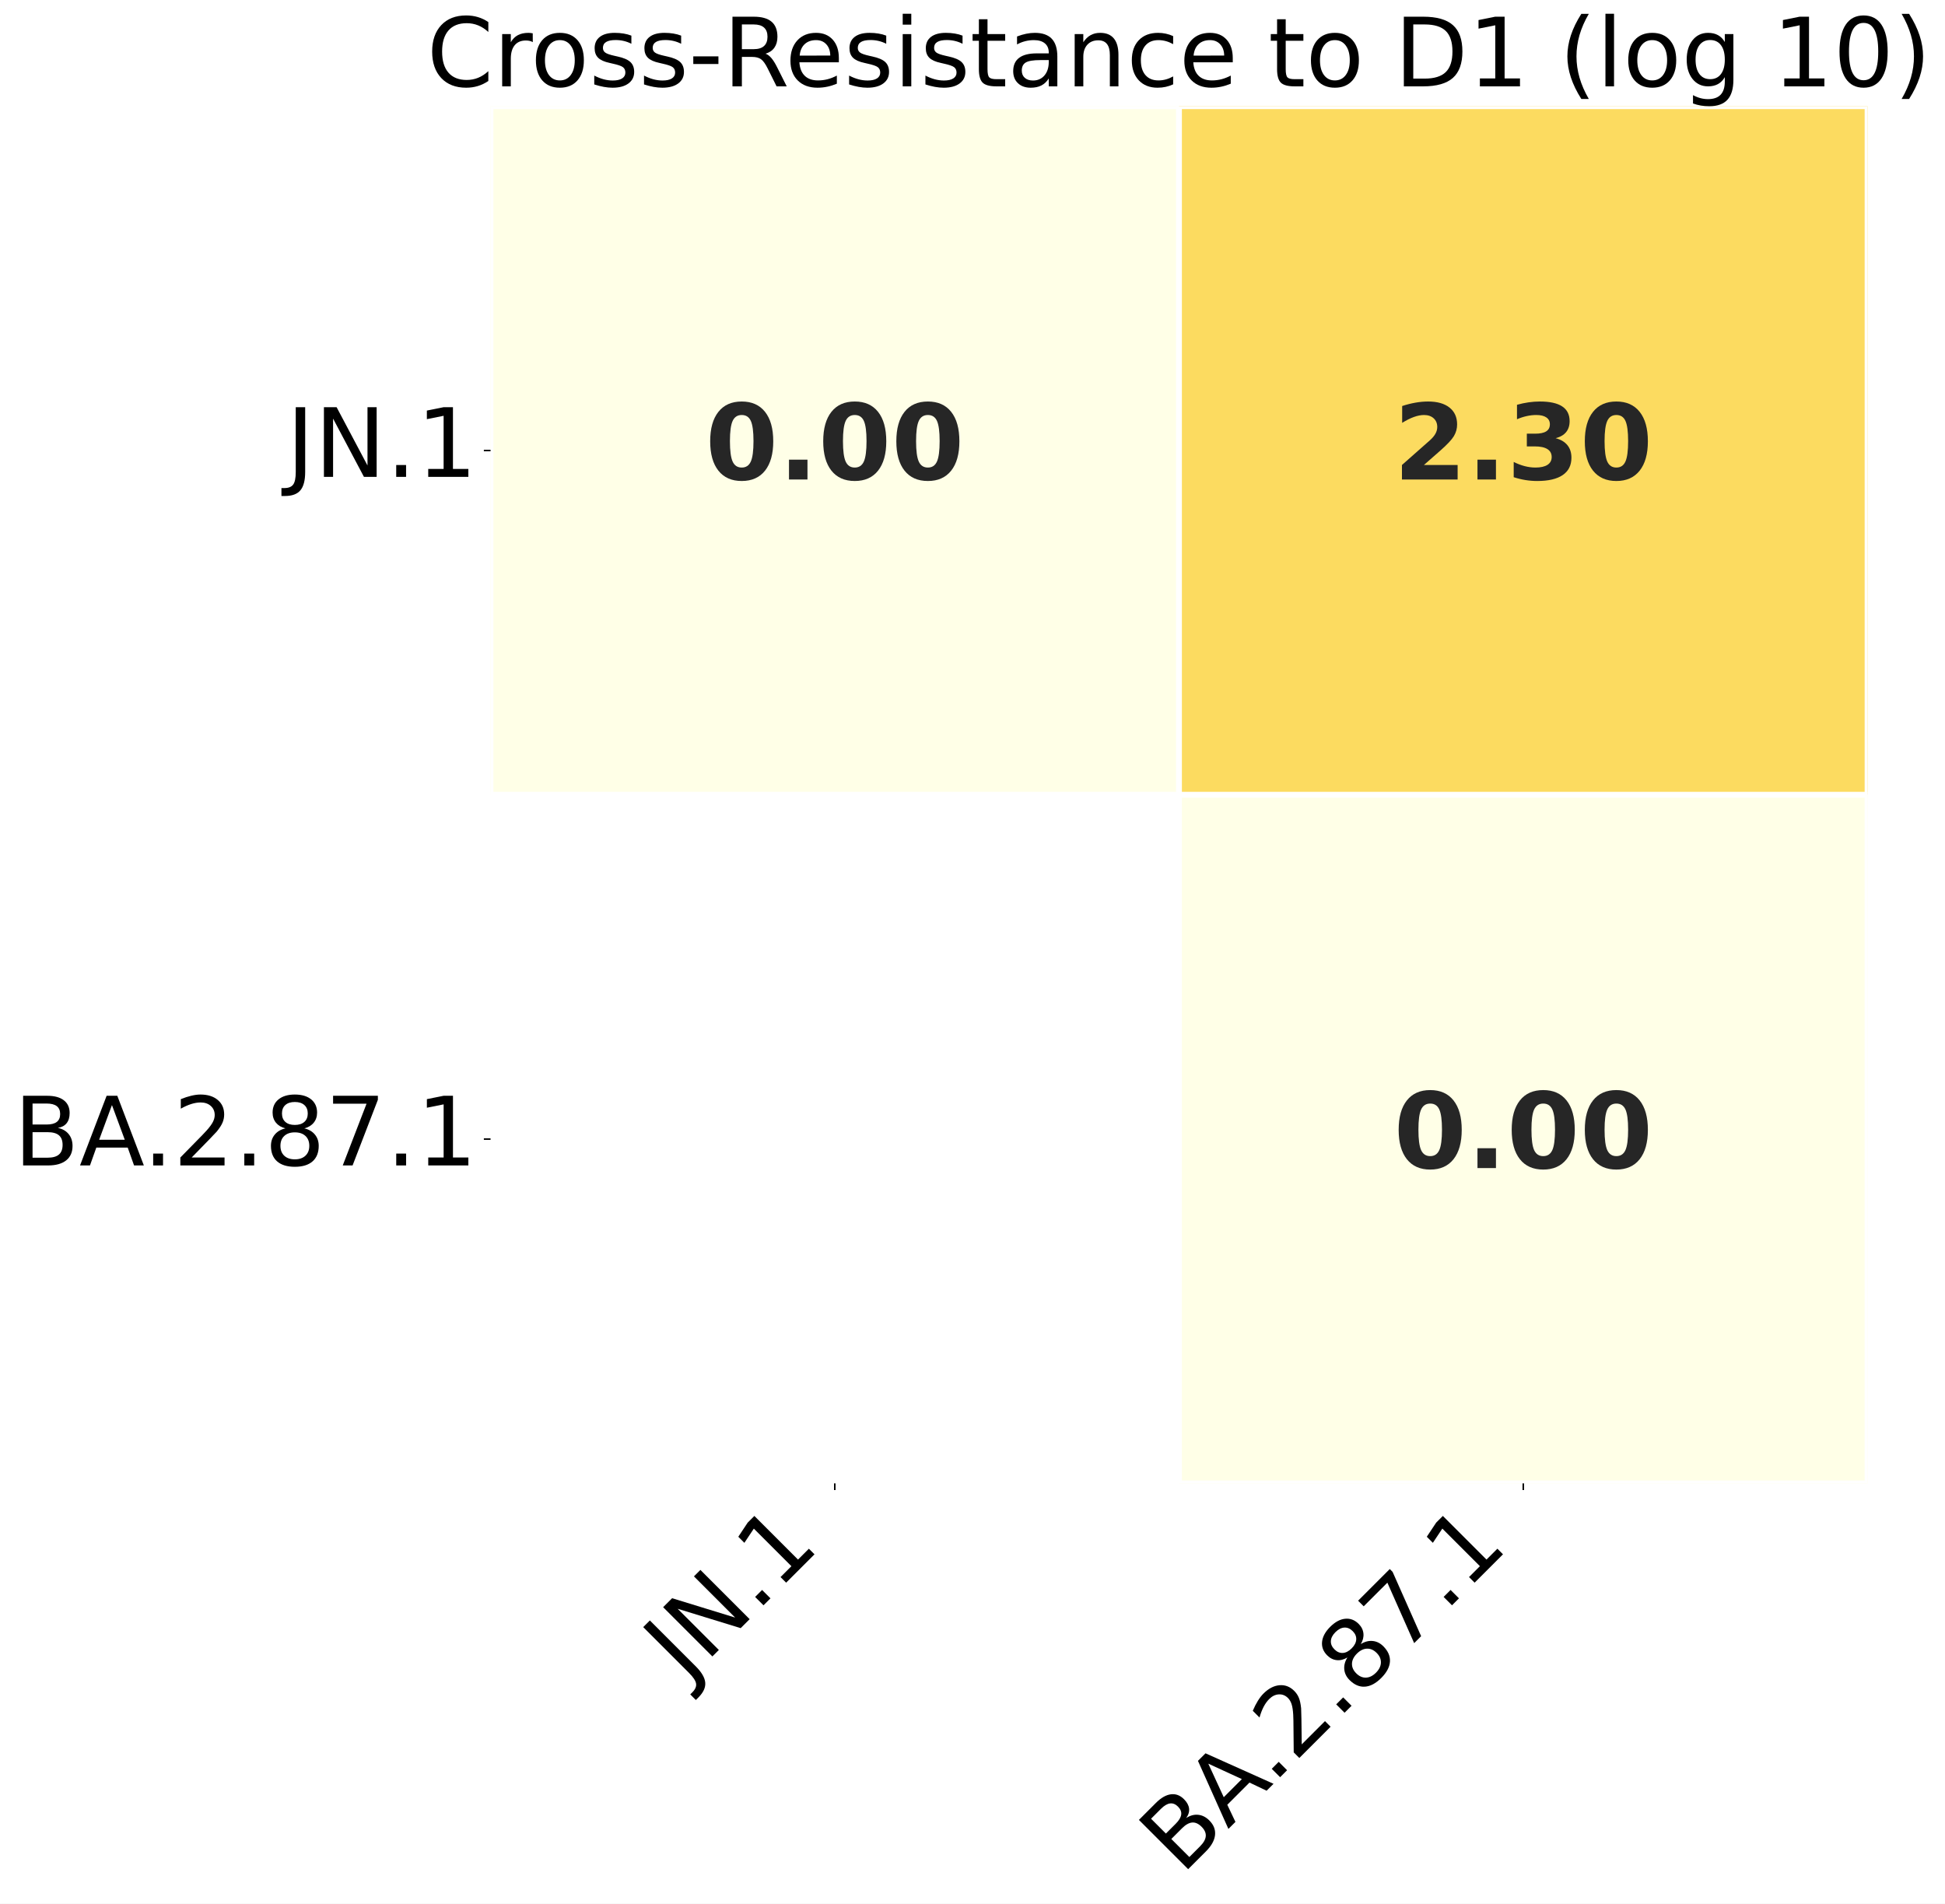
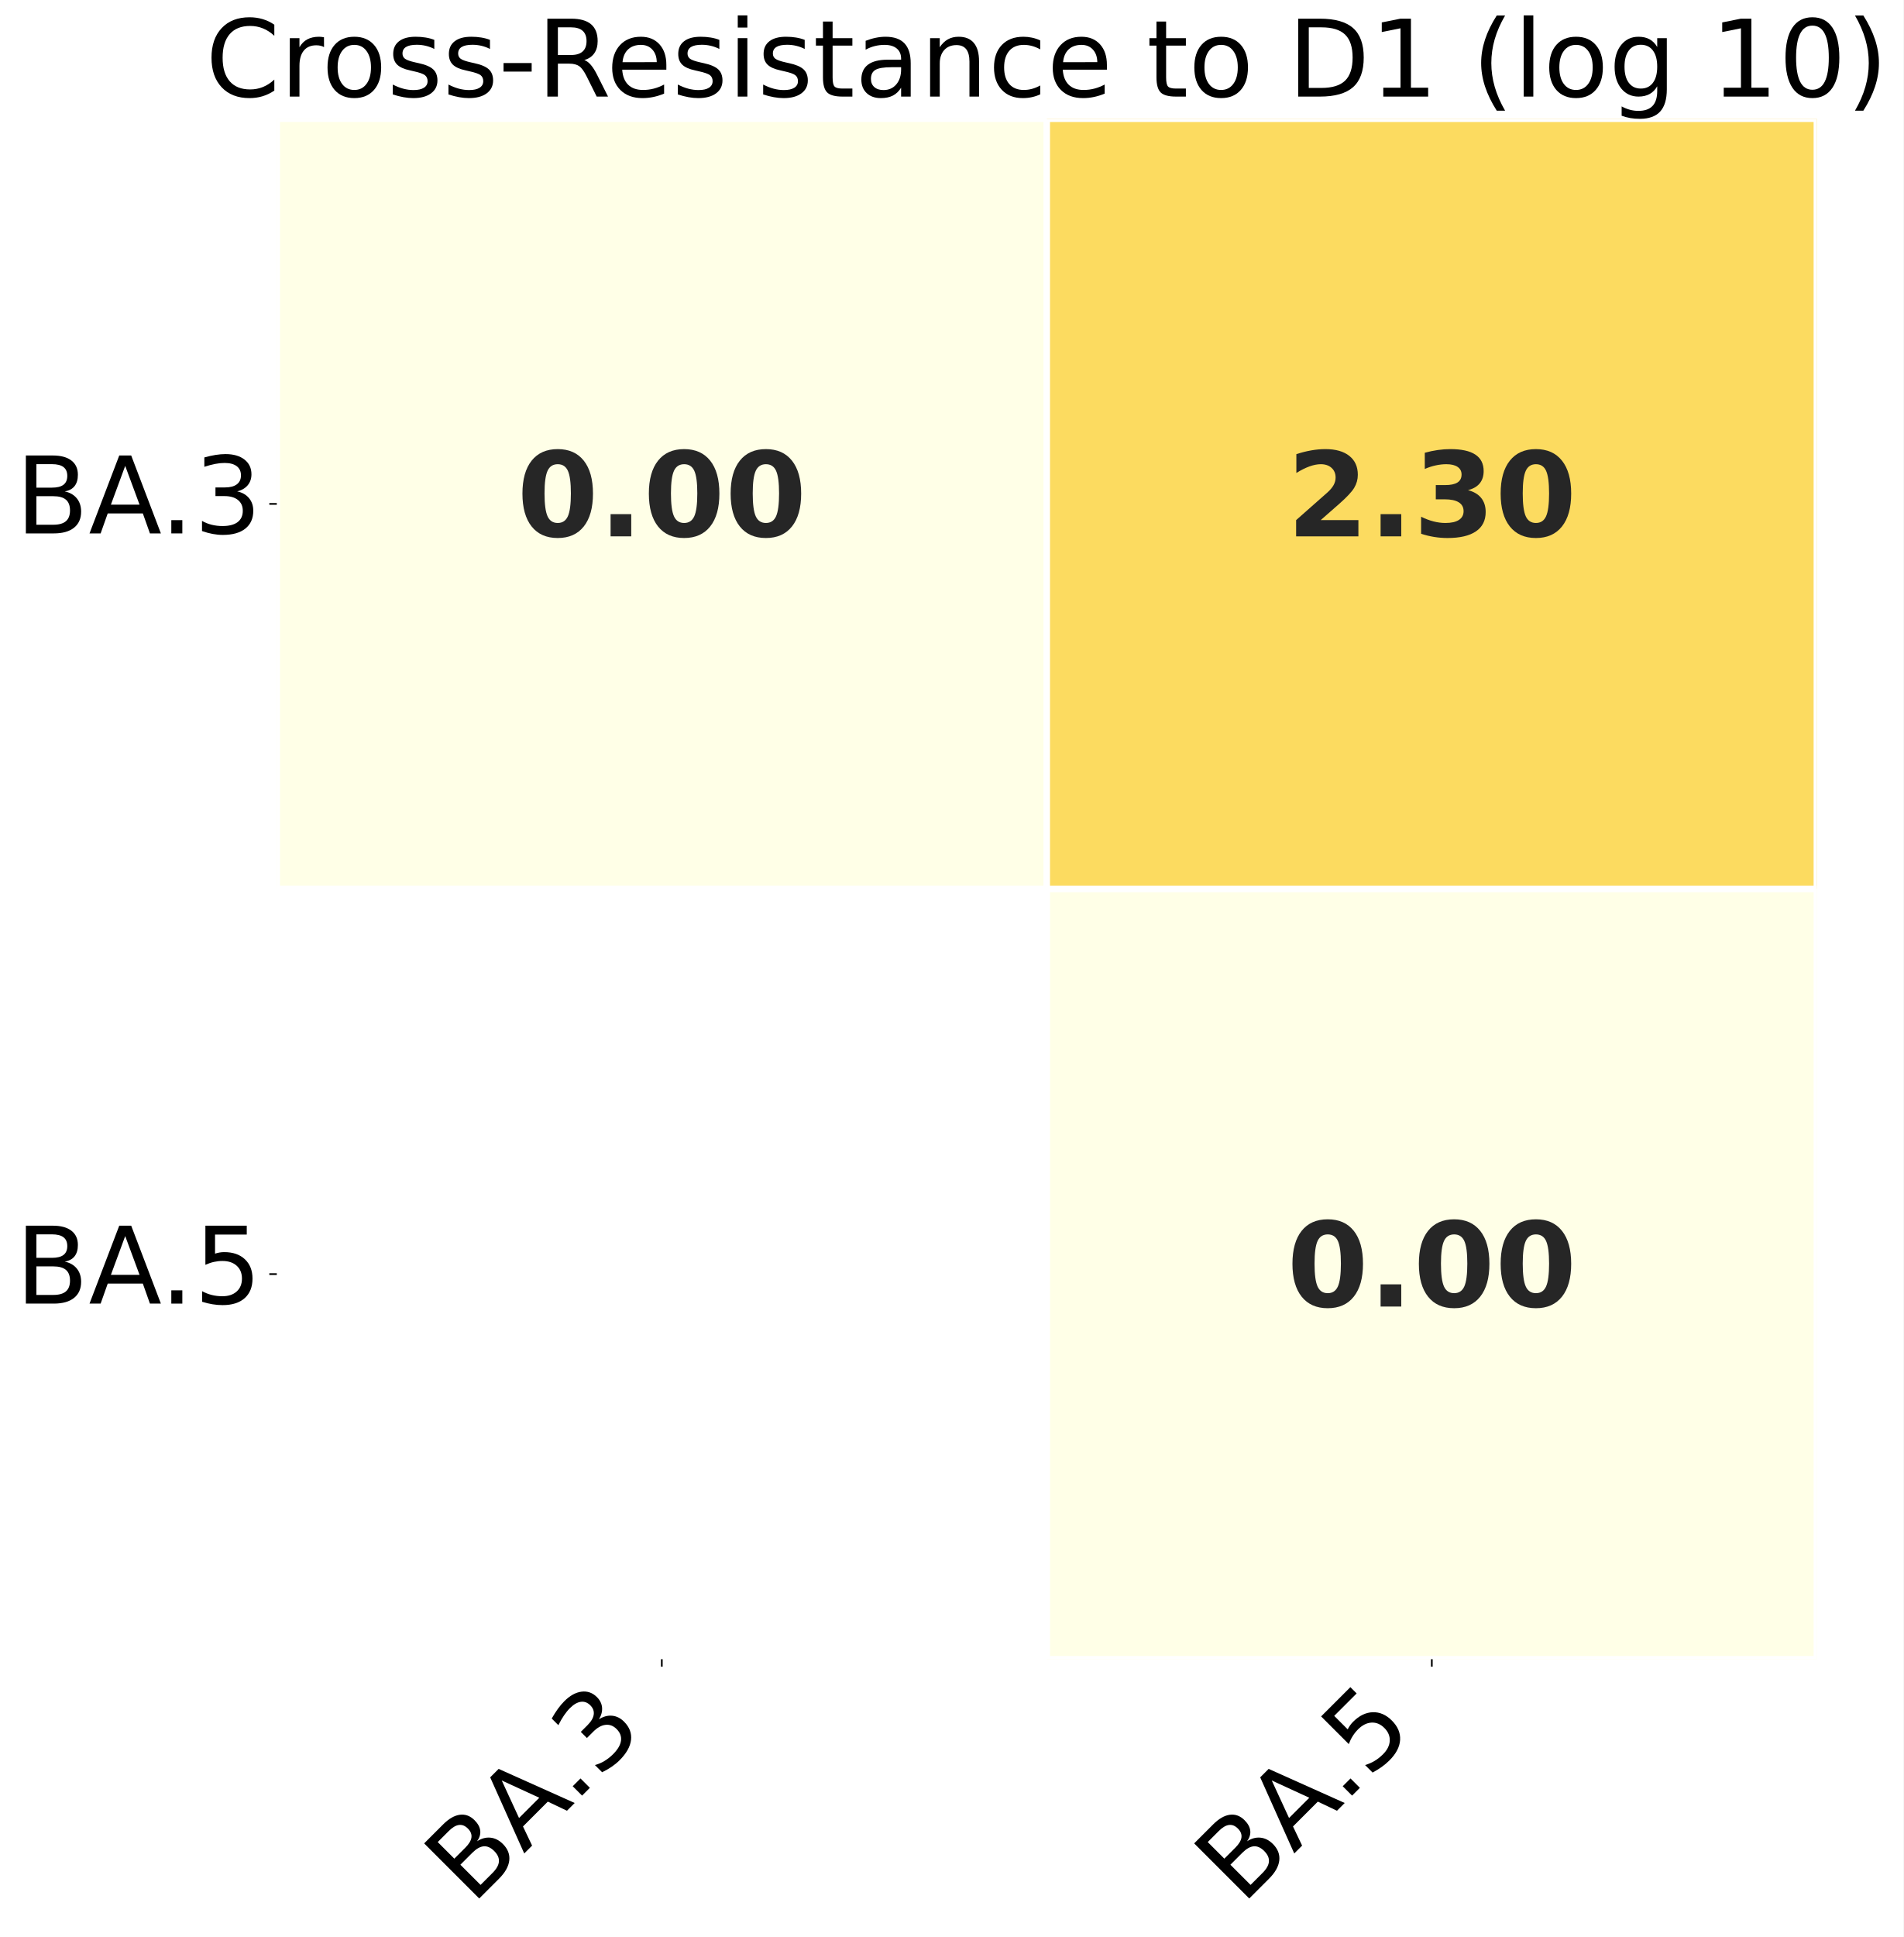
- <svg xmlns="http://www.w3.org/2000/svg" xmlns:xlink="http://www.w3.org/1999/xlink" width="1018.033pt" height="996.24pt" viewBox="0 0 1018.033 996.24" version="1.1">
+ <svg xmlns="http://www.w3.org/2000/svg" xmlns:xlink="http://www.w3.org/1999/xlink" width="890.815pt" height="906.283pt" viewBox="0 0 890.815 906.283" version="1.1">
  <defs>
    <style type="text/css">*{stroke-linejoin: round; stroke-linecap: butt}</style>
  </defs>
  <g id="figure_1">
    <g id="patch_1">
-       <path d="M 0 996.24  L 1018.033 996.24  L 1018.033 -0  L 0 -0  z " style="fill: #ffffff" />
+       <path d="M 0 906.283  L 890.815 906.283  L 890.815 0  L 0 0  z " style="fill: #ffffff" />
    </g>
    <g id="axes_1">
      <g id="patch_2">
-         <path d="M 256.755 776.311  L 977.475 776.311  L 977.475 55.591  L 256.755 55.591  z " style="fill: #ffffff" />
+         <path d="M 129.536 776.311  L 850.256 776.311  L 850.256 55.591  L 129.536 55.591  z " style="fill: #ffffff" />
      </g>
      <g id="QuadMesh_1">
-         <path d="M 256.755 55.591  L 617.115 55.591  L 617.115 415.951  L 256.755 415.951  L 256.755 55.591  " clip-path="url(#p129c727a32)" style="fill: #ffffe7; stroke: #ffffff; stroke-width: 3" />
-         <path d="M 617.115 55.591  L 977.475 55.591  L 977.475 415.951  L 617.115 415.951  L 617.115 55.591  " clip-path="url(#p129c727a32)" style="fill: #fcdb60; stroke: #ffffff; stroke-width: 3" />
-         <path d="M 256.755 415.951  L 617.115 415.951  L 617.115 776.311  L 256.755 776.311  L 256.755 415.951  " clip-path="url(#p129c727a32)" style="fill: none; stroke: #ffffff; stroke-width: 3" />
-         <path d="M 617.115 415.951  L 977.475 415.951  L 977.475 776.311  L 617.115 776.311  L 617.115 415.951  " clip-path="url(#p129c727a32)" style="fill: #ffffe7; stroke: #ffffff; stroke-width: 3" />
+         <path d="M 129.536 55.591  L 489.896 55.591  L 489.896 415.951  L 129.536 415.951  L 129.536 55.591  " clip-path="url(#p57c9f6b112)" style="fill: #ffffe7; stroke: #ffffff; stroke-width: 3" />
+         <path d="M 489.896 55.591  L 850.256 55.591  L 850.256 415.951  L 489.896 415.951  L 489.896 55.591  " clip-path="url(#p57c9f6b112)" style="fill: #fcdb60; stroke: #ffffff; stroke-width: 3" />
+         <path d="M 129.536 415.951  L 489.896 415.951  L 489.896 776.311  L 129.536 776.311  L 129.536 415.951  " clip-path="url(#p57c9f6b112)" style="fill: none; stroke: #ffffff; stroke-width: 3" />
+         <path d="M 489.896 415.951  L 850.256 415.951  L 850.256 776.311  L 489.896 776.311  L 489.896 415.951  " clip-path="url(#p57c9f6b112)" style="fill: #ffffe7; stroke: #ffffff; stroke-width: 3" />
      </g>
      <g id="matplotlib.axis_1">
        <g id="xtick_1">
          <g id="line2d_1">
            <defs>
-               <path id="m31cd0fa523" d="M 0 0  L 0 3.5  " style="stroke: #000000; stroke-width: 0.8" />
+               <path id="m211c6e5e92" d="M 0 0  L 0 3.5  " style="stroke: #000000; stroke-width: 0.8" />
            </defs>
            <g>
-               <use xlink:href="#m31cd0fa523" x="436.935" y="776.311" style="stroke: #000000; stroke-width: 0.8" />
+               <use xlink:href="#m211c6e5e92" x="309.716" y="776.311" style="stroke: #000000; stroke-width: 0.8" />
            </g>
          </g>
          <g id="text_1">
-             <g transform="translate(358.9706 880.7864) rotate(-45) scale(0.5 -0.5)">
+             <g transform="translate(220.8083 891.73) rotate(-45) scale(0.5 -0.5)">
              <defs>
-                 <path id="DejaVuSans-4a" d="M 628 4666  L 1259 4666  L 1259 325  Q 1259 -519 939 -900  Q 619 -1281 -91 -1281  L -331 -1281  L -331 -750  L -134 -750  Q 284 -750 456 -515  Q 628 -281 628 325  L 628 4666  z " transform="scale(0.015625)" />
-                 <path id="DejaVuSans-4e" d="M 628 4666  L 1478 4666  L 3547 763  L 3547 4666  L 4159 4666  L 4159 0  L 3309 0  L 1241 3903  L 1241 0  L 628 0  L 628 4666  z " transform="scale(0.015625)" />
+                 <path id="DejaVuSans-42" d="M 1259 2228  L 1259 519  L 2272 519  Q 2781 519 3026 730  Q 3272 941 3272 1375  Q 3272 1813 3026 2020  Q 2781 2228 2272 2228  L 1259 2228  z M 1259 4147  L 1259 2741  L 2194 2741  Q 2656 2741 2882 2914  Q 3109 3088 3109 3444  Q 3109 3797 2882 3972  Q 2656 4147 2194 4147  L 1259 4147  z M 628 4666  L 2241 4666  Q 2963 4666 3353 4366  Q 3744 4066 3744 3513  Q 3744 3084 3544 2831  Q 3344 2578 2956 2516  Q 3422 2416 3680 2098  Q 3938 1781 3938 1306  Q 3938 681 3513 340  Q 3088 0 2303 0  L 628 0  L 628 4666  z " transform="scale(0.015625)" />
+                 <path id="DejaVuSans-41" d="M 2188 4044  L 1331 1722  L 3047 1722  L 2188 4044  z M 1831 4666  L 2547 4666  L 4325 0  L 3669 0  L 3244 1197  L 1141 1197  L 716 0  L 50 0  L 1831 4666  z " transform="scale(0.015625)" />
                <path id="DejaVuSans-2e" d="M 684 794  L 1344 794  L 1344 0  L 684 0  L 684 794  z " transform="scale(0.015625)" />
-                 <path id="DejaVuSans-31" d="M 794 531  L 1825 531  L 1825 4091  L 703 3866  L 703 4441  L 1819 4666  L 2450 4666  L 2450 531  L 3481 531  L 3481 0  L 794 0  L 794 531  z " transform="scale(0.015625)" />
+                 <path id="DejaVuSans-33" d="M 2597 2516  Q 3050 2419 3304 2112  Q 3559 1806 3559 1356  Q 3559 666 3084 287  Q 2609 -91 1734 -91  Q 1441 -91 1130 -33  Q 819 25 488 141  L 488 750  Q 750 597 1062 519  Q 1375 441 1716 441  Q 2309 441 2620 675  Q 2931 909 2931 1356  Q 2931 1769 2642 2001  Q 2353 2234 1838 2234  L 1294 2234  L 1294 2753  L 1863 2753  Q 2328 2753 2575 2939  Q 2822 3125 2822 3475  Q 2822 3834 2567 4026  Q 2313 4219 1838 4219  Q 1578 4219 1281 4162  Q 984 4106 628 3988  L 628 4550  Q 988 4650 1302 4700  Q 1616 4750 1894 4750  Q 2613 4750 3031 4423  Q 3450 4097 3450 3541  Q 3450 3153 3228 2886  Q 3006 2619 2597 2516  z " transform="scale(0.015625)" />
              </defs>
-               <use xlink:href="#DejaVuSans-4a" />
-               <use xlink:href="#DejaVuSans-4e" x="29.492" />
-               <use xlink:href="#DejaVuSans-2e" x="104.297" />
-               <use xlink:href="#DejaVuSans-31" x="136.084" />
+               <use xlink:href="#DejaVuSans-42" />
+               <use xlink:href="#DejaVuSans-41" x="68.604" />
+               <use xlink:href="#DejaVuSans-2e" x="135.262" />
+               <use xlink:href="#DejaVuSans-33" x="167.049" />
            </g>
          </g>
        </g>
        <g id="xtick_2">
          <g id="line2d_2">
            <g>
-               <use xlink:href="#m31cd0fa523" x="797.295" y="776.311" style="stroke: #000000; stroke-width: 0.8" />
+               <use xlink:href="#m211c6e5e92" x="670.076" y="776.311" style="stroke: #000000; stroke-width: 0.8" />
            </g>
          </g>
          <g id="text_2">
-             <g transform="translate(618.4298 981.6872) rotate(-45) scale(0.5 -0.5)">
+             <g transform="translate(581.1683 891.73) rotate(-45) scale(0.5 -0.5)">
              <defs>
-                 <path id="DejaVuSans-42" d="M 1259 2228  L 1259 519  L 2272 519  Q 2781 519 3026 730  Q 3272 941 3272 1375  Q 3272 1813 3026 2020  Q 2781 2228 2272 2228  L 1259 2228  z M 1259 4147  L 1259 2741  L 2194 2741  Q 2656 2741 2882 2914  Q 3109 3088 3109 3444  Q 3109 3797 2882 3972  Q 2656 4147 2194 4147  L 1259 4147  z M 628 4666  L 2241 4666  Q 2963 4666 3353 4366  Q 3744 4066 3744 3513  Q 3744 3084 3544 2831  Q 3344 2578 2956 2516  Q 3422 2416 3680 2098  Q 3938 1781 3938 1306  Q 3938 681 3513 340  Q 3088 0 2303 0  L 628 0  L 628 4666  z " transform="scale(0.015625)" />
-                 <path id="DejaVuSans-41" d="M 2188 4044  L 1331 1722  L 3047 1722  L 2188 4044  z M 1831 4666  L 2547 4666  L 4325 0  L 3669 0  L 3244 1197  L 1141 1197  L 716 0  L 50 0  L 1831 4666  z " transform="scale(0.015625)" />
-                 <path id="DejaVuSans-32" d="M 1228 531  L 3431 531  L 3431 0  L 469 0  L 469 531  Q 828 903 1448 1529  Q 2069 2156 2228 2338  Q 2531 2678 2651 2914  Q 2772 3150 2772 3378  Q 2772 3750 2511 3984  Q 2250 4219 1831 4219  Q 1534 4219 1204 4116  Q 875 4013 500 3803  L 500 4441  Q 881 4594 1212 4672  Q 1544 4750 1819 4750  Q 2544 4750 2975 4387  Q 3406 4025 3406 3419  Q 3406 3131 3298 2873  Q 3191 2616 2906 2266  Q 2828 2175 2409 1742  Q 1991 1309 1228 531  z " transform="scale(0.015625)" />
-                 <path id="DejaVuSans-38" d="M 2034 2216  Q 1584 2216 1326 1975  Q 1069 1734 1069 1313  Q 1069 891 1326 650  Q 1584 409 2034 409  Q 2484 409 2743 651  Q 3003 894 3003 1313  Q 3003 1734 2745 1975  Q 2488 2216 2034 2216  z M 1403 2484  Q 997 2584 770 2862  Q 544 3141 544 3541  Q 544 4100 942 4425  Q 1341 4750 2034 4750  Q 2731 4750 3128 4425  Q 3525 4100 3525 3541  Q 3525 3141 3298 2862  Q 3072 2584 2669 2484  Q 3125 2378 3379 2068  Q 3634 1759 3634 1313  Q 3634 634 3220 271  Q 2806 -91 2034 -91  Q 1263 -91 848 271  Q 434 634 434 1313  Q 434 1759 690 2068  Q 947 2378 1403 2484  z M 1172 3481  Q 1172 3119 1398 2916  Q 1625 2713 2034 2713  Q 2441 2713 2670 2916  Q 2900 3119 2900 3481  Q 2900 3844 2670 4047  Q 2441 4250 2034 4250  Q 1625 4250 1398 4047  Q 1172 3844 1172 3481  z " transform="scale(0.015625)" />
-                 <path id="DejaVuSans-37" d="M 525 4666  L 3525 4666  L 3525 4397  L 1831 0  L 1172 0  L 2766 4134  L 525 4134  L 525 4666  z " transform="scale(0.015625)" />
+                 <path id="DejaVuSans-35" d="M 691 4666  L 3169 4666  L 3169 4134  L 1269 4134  L 1269 2991  Q 1406 3038 1543 3061  Q 1681 3084 1819 3084  Q 2600 3084 3056 2656  Q 3513 2228 3513 1497  Q 3513 744 3044 326  Q 2575 -91 1722 -91  Q 1428 -91 1123 -41  Q 819 9 494 109  L 494 744  Q 775 591 1075 516  Q 1375 441 1709 441  Q 2250 441 2565 725  Q 2881 1009 2881 1497  Q 2881 1984 2565 2268  Q 2250 2553 1709 2553  Q 1456 2553 1204 2497  Q 953 2441 691 2322  L 691 4666  z " transform="scale(0.015625)" />
              </defs>
              <use xlink:href="#DejaVuSans-42" />
              <use xlink:href="#DejaVuSans-41" x="68.604" />
              <use xlink:href="#DejaVuSans-2e" x="135.262" />
-               <use xlink:href="#DejaVuSans-32" x="167.049" />
-               <use xlink:href="#DejaVuSans-2e" x="230.672" />
-               <use xlink:href="#DejaVuSans-38" x="262.459" />
-               <use xlink:href="#DejaVuSans-37" x="326.082" />
-               <use xlink:href="#DejaVuSans-2e" x="389.705" />
-               <use xlink:href="#DejaVuSans-31" x="421.492" />
+               <use xlink:href="#DejaVuSans-35" x="167.049" />
            </g>
          </g>
        </g>
      </g>
      <g id="matplotlib.axis_2">
        <g id="ytick_1">
          <g id="line2d_3">
            <defs>
-               <path id="m2a3f142857" d="M 0 0  L -3.5 0  " style="stroke: #000000; stroke-width: 0.8" />
+               <path id="m1c16d86f9a" d="M 0 0  L -3.5 0  " style="stroke: #000000; stroke-width: 0.8" />
            </defs>
            <g>
-               <use xlink:href="#m2a3f142857" x="256.755" y="235.771" style="stroke: #000000; stroke-width: 0.8" />
+               <use xlink:href="#m1c16d86f9a" x="129.536" y="235.771" style="stroke: #000000; stroke-width: 0.8" />
            </g>
          </g>
          <g id="text_3">
-             <g transform="translate(149.8953 249.5675) scale(0.5 -0.5)">
-               <use xlink:href="#DejaVuSans-4a" />
-               <use xlink:href="#DejaVuSans-4e" x="29.492" />
-               <use xlink:href="#DejaVuSans-2e" x="104.297" />
-               <use xlink:href="#DejaVuSans-31" x="136.084" />
+             <g transform="translate(7.2 249.5675) scale(0.5 -0.5)">
+               <use xlink:href="#DejaVuSans-42" />
+               <use xlink:href="#DejaVuSans-41" x="68.604" />
+               <use xlink:href="#DejaVuSans-2e" x="135.262" />
+               <use xlink:href="#DejaVuSans-33" x="167.049" />
            </g>
          </g>
        </g>
        <g id="ytick_2">
          <g id="line2d_4">
            <g>
-               <use xlink:href="#m2a3f142857" x="256.755" y="596.131" style="stroke: #000000; stroke-width: 0.8" />
+               <use xlink:href="#m1c16d86f9a" x="129.536" y="596.131" style="stroke: #000000; stroke-width: 0.8" />
            </g>
          </g>
          <g id="text_4">
            <g transform="translate(7.2 609.9275) scale(0.5 -0.5)">
              <use xlink:href="#DejaVuSans-42" />
              <use xlink:href="#DejaVuSans-41" x="68.604" />
              <use xlink:href="#DejaVuSans-2e" x="135.262" />
-               <use xlink:href="#DejaVuSans-32" x="167.049" />
-               <use xlink:href="#DejaVuSans-2e" x="230.672" />
-               <use xlink:href="#DejaVuSans-38" x="262.459" />
-               <use xlink:href="#DejaVuSans-37" x="326.082" />
-               <use xlink:href="#DejaVuSans-2e" x="389.705" />
-               <use xlink:href="#DejaVuSans-31" x="421.492" />
+               <use xlink:href="#DejaVuSans-35" x="167.049" />
            </g>
          </g>
        </g>
      </g>
      <g id="text_5">
-         <g style="fill: #262626" transform="translate(369.087 250.9472) scale(0.55 -0.55)">
+         <g style="fill: #262626" transform="translate(241.8683 250.9472) scale(0.55 -0.55)">
          <defs>
            <path id="DejaVuSans-Bold-30" d="M 2944 2338  Q 2944 3213 2780 3570  Q 2616 3928 2228 3928  Q 1841 3928 1675 3570  Q 1509 3213 1509 2338  Q 1509 1453 1675 1090  Q 1841 728 2228 728  Q 2613 728 2778 1090  Q 2944 1453 2944 2338  z M 4147 2328  Q 4147 1169 3647 539  Q 3147 -91 2228 -91  Q 1306 -91 806 539  Q 306 1169 306 2328  Q 306 3491 806 4120  Q 1306 4750 2228 4750  Q 3147 4750 3647 4120  Q 4147 3491 4147 2328  z " transform="scale(0.015625)" />
            <path id="DejaVuSans-Bold-2e" d="M 653 1209  L 1778 1209  L 1778 0  L 653 0  L 653 1209  z " transform="scale(0.015625)" />
          </defs>
          <use xlink:href="#DejaVuSans-Bold-30" />
          <use xlink:href="#DejaVuSans-Bold-2e" x="69.58" />
          <use xlink:href="#DejaVuSans-Bold-30" x="107.568" />
          <use xlink:href="#DejaVuSans-Bold-30" x="177.148" />
        </g>
      </g>
      <g id="text_6">
-         <g style="fill: #262626" transform="translate(729.447 250.9472) scale(0.55 -0.55)">
+         <g style="fill: #262626" transform="translate(602.2283 250.9472) scale(0.55 -0.55)">
          <defs>
            <path id="DejaVuSans-Bold-32" d="M 1844 884  L 3897 884  L 3897 0  L 506 0  L 506 884  L 2209 2388  Q 2438 2594 2547 2791  Q 2656 2988 2656 3200  Q 2656 3528 2436 3728  Q 2216 3928 1850 3928  Q 1569 3928 1234 3808  Q 900 3688 519 3450  L 519 4475  Q 925 4609 1322 4679  Q 1719 4750 2100 4750  Q 2938 4750 3402 4381  Q 3866 4013 3866 3353  Q 3866 2972 3669 2642  Q 3472 2313 2841 1759  L 1844 884  z " transform="scale(0.015625)" />
            <path id="DejaVuSans-Bold-33" d="M 2981 2516  Q 3453 2394 3698 2092  Q 3944 1791 3944 1325  Q 3944 631 3412 270  Q 2881 -91 1863 -91  Q 1503 -91 1142 -33  Q 781 25 428 141  L 428 1069  Q 766 900 1098 814  Q 1431 728 1753 728  Q 2231 728 2486 893  Q 2741 1059 2741 1369  Q 2741 1688 2480 1852  Q 2219 2016 1709 2016  L 1228 2016  L 1228 2791  L 1734 2791  Q 2188 2791 2409 2933  Q 2631 3075 2631 3366  Q 2631 3634 2415 3781  Q 2200 3928 1806 3928  Q 1516 3928 1219 3862  Q 922 3797 628 3669  L 628 4550  Q 984 4650 1334 4700  Q 1684 4750 2022 4750  Q 2931 4750 3382 4451  Q 3834 4153 3834 3553  Q 3834 3144 3618 2883  Q 3403 2622 2981 2516  z " transform="scale(0.015625)" />
          </defs>
          <use xlink:href="#DejaVuSans-Bold-32" />
          <use xlink:href="#DejaVuSans-Bold-2e" x="69.58" />
          <use xlink:href="#DejaVuSans-Bold-33" x="107.568" />
          <use xlink:href="#DejaVuSans-Bold-30" x="177.148" />
        </g>
      </g>
      <g id="text_7">
-         <g style="fill: #262626" transform="translate(729.447 611.3072) scale(0.55 -0.55)">
+         <g style="fill: #262626" transform="translate(602.2283 611.3072) scale(0.55 -0.55)">
          <use xlink:href="#DejaVuSans-Bold-30" />
          <use xlink:href="#DejaVuSans-Bold-2e" x="69.58" />
          <use xlink:href="#DejaVuSans-Bold-30" x="107.568" />
          <use xlink:href="#DejaVuSans-Bold-30" x="177.148" />
        </g>
      </g>
      <g id="text_8">
-         <g transform="translate(223.3959 45.19219) scale(0.5 -0.5)">
+         <g transform="translate(96.17719 45.19219) scale(0.5 -0.5)">
          <defs>
            <path id="DejaVuSans-43" d="M 4122 4306  L 4122 3641  Q 3803 3938 3442 4084  Q 3081 4231 2675 4231  Q 1875 4231 1450 3742  Q 1025 3253 1025 2328  Q 1025 1406 1450 917  Q 1875 428 2675 428  Q 3081 428 3442 575  Q 3803 722 4122 1019  L 4122 359  Q 3791 134 3420 21  Q 3050 -91 2638 -91  Q 1578 -91 968 557  Q 359 1206 359 2328  Q 359 3453 968 4101  Q 1578 4750 2638 4750  Q 3056 4750 3426 4639  Q 3797 4528 4122 4306  z " transform="scale(0.015625)" />
            <path id="DejaVuSans-72" d="M 2631 2963  Q 2534 3019 2420 3045  Q 2306 3072 2169 3072  Q 1681 3072 1420 2755  Q 1159 2438 1159 1844  L 1159 0  L 581 0  L 581 3500  L 1159 3500  L 1159 2956  Q 1341 3275 1631 3429  Q 1922 3584 2338 3584  Q 2397 3584 2469 3576  Q 2541 3569 2628 3553  L 2631 2963  z " transform="scale(0.015625)" />
            <path id="DejaVuSans-6f" d="M 1959 3097  Q 1497 3097 1228 2736  Q 959 2375 959 1747  Q 959 1119 1226 758  Q 1494 397 1959 397  Q 2419 397 2687 759  Q 2956 1122 2956 1747  Q 2956 2369 2687 2733  Q 2419 3097 1959 3097  z M 1959 3584  Q 2709 3584 3137 3096  Q 3566 2609 3566 1747  Q 3566 888 3137 398  Q 2709 -91 1959 -91  Q 1206 -91 779 398  Q 353 888 353 1747  Q 353 2609 779 3096  Q 1206 3584 1959 3584  z " transform="scale(0.015625)" />
            <path id="DejaVuSans-73" d="M 2834 3397  L 2834 2853  Q 2591 2978 2328 3040  Q 2066 3103 1784 3103  Q 1356 3103 1142 2972  Q 928 2841 928 2578  Q 928 2378 1081 2264  Q 1234 2150 1697 2047  L 1894 2003  Q 2506 1872 2764 1633  Q 3022 1394 3022 966  Q 3022 478 2636 193  Q 2250 -91 1575 -91  Q 1294 -91 989 -36  Q 684 19 347 128  L 347 722  Q 666 556 975 473  Q 1284 391 1588 391  Q 1994 391 2212 530  Q 2431 669 2431 922  Q 2431 1156 2273 1281  Q 2116 1406 1581 1522  L 1381 1569  Q 847 1681 609 1914  Q 372 2147 372 2553  Q 372 3047 722 3315  Q 1072 3584 1716 3584  Q 2034 3584 2315 3537  Q 2597 3491 2834 3397  z " transform="scale(0.015625)" />
            <path id="DejaVuSans-2d" d="M 313 2009  L 1997 2009  L 1997 1497  L 313 1497  L 313 2009  z " transform="scale(0.015625)" />
            <path id="DejaVuSans-52" d="M 2841 2188  Q 3044 2119 3236 1894  Q 3428 1669 3622 1275  L 4263 0  L 3584 0  L 2988 1197  Q 2756 1666 2539 1819  Q 2322 1972 1947 1972  L 1259 1972  L 1259 0  L 628 0  L 628 4666  L 2053 4666  Q 2853 4666 3247 4331  Q 3641 3997 3641 3322  Q 3641 2881 3436 2590  Q 3231 2300 2841 2188  z M 1259 4147  L 1259 2491  L 2053 2491  Q 2509 2491 2742 2702  Q 2975 2913 2975 3322  Q 2975 3731 2742 3939  Q 2509 4147 2053 4147  L 1259 4147  z " transform="scale(0.015625)" />
            <path id="DejaVuSans-65" d="M 3597 1894  L 3597 1613  L 953 1613  Q 991 1019 1311 708  Q 1631 397 2203 397  Q 2534 397 2845 478  Q 3156 559 3463 722  L 3463 178  Q 3153 47 2828 -22  Q 2503 -91 2169 -91  Q 1331 -91 842 396  Q 353 884 353 1716  Q 353 2575 817 3079  Q 1281 3584 2069 3584  Q 2775 3584 3186 3129  Q 3597 2675 3597 1894  z M 3022 2063  Q 3016 2534 2758 2815  Q 2500 3097 2075 3097  Q 1594 3097 1305 2825  Q 1016 2553 972 2059  L 3022 2063  z " transform="scale(0.015625)" />
            <path id="DejaVuSans-69" d="M 603 3500  L 1178 3500  L 1178 0  L 603 0  L 603 3500  z M 603 4863  L 1178 4863  L 1178 4134  L 603 4134  L 603 4863  z " transform="scale(0.015625)" />
            <path id="DejaVuSans-74" d="M 1172 4494  L 1172 3500  L 2356 3500  L 2356 3053  L 1172 3053  L 1172 1153  Q 1172 725 1289 603  Q 1406 481 1766 481  L 2356 481  L 2356 0  L 1766 0  Q 1100 0 847 248  Q 594 497 594 1153  L 594 3053  L 172 3053  L 172 3500  L 594 3500  L 594 4494  L 1172 4494  z " transform="scale(0.015625)" />
            <path id="DejaVuSans-61" d="M 2194 1759  Q 1497 1759 1228 1600  Q 959 1441 959 1056  Q 959 750 1161 570  Q 1363 391 1709 391  Q 2188 391 2477 730  Q 2766 1069 2766 1631  L 2766 1759  L 2194 1759  z M 3341 1997  L 3341 0  L 2766 0  L 2766 531  Q 2569 213 2275 61  Q 1981 -91 1556 -91  Q 1019 -91 701 211  Q 384 513 384 1019  Q 384 1609 779 1909  Q 1175 2209 1959 2209  L 2766 2209  L 2766 2266  Q 2766 2663 2505 2880  Q 2244 3097 1772 3097  Q 1472 3097 1187 3025  Q 903 2953 641 2809  L 641 3341  Q 956 3463 1253 3523  Q 1550 3584 1831 3584  Q 2591 3584 2966 3190  Q 3341 2797 3341 1997  z " transform="scale(0.015625)" />
            <path id="DejaVuSans-6e" d="M 3513 2113  L 3513 0  L 2938 0  L 2938 2094  Q 2938 2591 2744 2837  Q 2550 3084 2163 3084  Q 1697 3084 1428 2787  Q 1159 2491 1159 1978  L 1159 0  L 581 0  L 581 3500  L 1159 3500  L 1159 2956  Q 1366 3272 1645 3428  Q 1925 3584 2291 3584  Q 2894 3584 3203 3211  Q 3513 2838 3513 2113  z " transform="scale(0.015625)" />
            <path id="DejaVuSans-63" d="M 3122 3366  L 3122 2828  Q 2878 2963 2633 3030  Q 2388 3097 2138 3097  Q 1578 3097 1268 2742  Q 959 2388 959 1747  Q 959 1106 1268 751  Q 1578 397 2138 397  Q 2388 397 2633 464  Q 2878 531 3122 666  L 3122 134  Q 2881 22 2623 -34  Q 2366 -91 2075 -91  Q 1284 -91 818 406  Q 353 903 353 1747  Q 353 2603 823 3093  Q 1294 3584 2113 3584  Q 2378 3584 2631 3529  Q 2884 3475 3122 3366  z " transform="scale(0.015625)" />
            <path id="DejaVuSans-20" transform="scale(0.015625)" />
            <path id="DejaVuSans-44" d="M 1259 4147  L 1259 519  L 2022 519  Q 2988 519 3436 956  Q 3884 1394 3884 2338  Q 3884 3275 3436 3711  Q 2988 4147 2022 4147  L 1259 4147  z M 628 4666  L 1925 4666  Q 3281 4666 3915 4102  Q 4550 3538 4550 2338  Q 4550 1131 3912 565  Q 3275 0 1925 0  L 628 0  L 628 4666  z " transform="scale(0.015625)" />
+             <path id="DejaVuSans-31" d="M 794 531  L 1825 531  L 1825 4091  L 703 3866  L 703 4441  L 1819 4666  L 2450 4666  L 2450 531  L 3481 531  L 3481 0  L 794 0  L 794 531  z " transform="scale(0.015625)" />
            <path id="DejaVuSans-28" d="M 1984 4856  Q 1566 4138 1362 3434  Q 1159 2731 1159 2009  Q 1159 1288 1364 580  Q 1569 -128 1984 -844  L 1484 -844  Q 1016 -109 783 600  Q 550 1309 550 2009  Q 550 2706 781 3412  Q 1013 4119 1484 4856  L 1984 4856  z " transform="scale(0.015625)" />
            <path id="DejaVuSans-6c" d="M 603 4863  L 1178 4863  L 1178 0  L 603 0  L 603 4863  z " transform="scale(0.015625)" />
            <path id="DejaVuSans-67" d="M 2906 1791  Q 2906 2416 2648 2759  Q 2391 3103 1925 3103  Q 1463 3103 1205 2759  Q 947 2416 947 1791  Q 947 1169 1205 825  Q 1463 481 1925 481  Q 2391 481 2648 825  Q 2906 1169 2906 1791  z M 3481 434  Q 3481 -459 3084 -895  Q 2688 -1331 1869 -1331  Q 1566 -1331 1297 -1286  Q 1028 -1241 775 -1147  L 775 -588  Q 1028 -725 1275 -790  Q 1522 -856 1778 -856  Q 2344 -856 2625 -561  Q 2906 -266 2906 331  L 2906 616  Q 2728 306 2450 153  Q 2172 0 1784 0  Q 1141 0 747 490  Q 353 981 353 1791  Q 353 2603 747 3093  Q 1141 3584 1784 3584  Q 2172 3584 2450 3431  Q 2728 3278 2906 2969  L 2906 3500  L 3481 3500  L 3481 434  z " transform="scale(0.015625)" />
            <path id="DejaVuSans-30" d="M 2034 4250  Q 1547 4250 1301 3770  Q 1056 3291 1056 2328  Q 1056 1369 1301 889  Q 1547 409 2034 409  Q 2525 409 2770 889  Q 3016 1369 3016 2328  Q 3016 3291 2770 3770  Q 2525 4250 2034 4250  z M 2034 4750  Q 2819 4750 3233 4129  Q 3647 3509 3647 2328  Q 3647 1150 3233 529  Q 2819 -91 2034 -91  Q 1250 -91 836 529  Q 422 1150 422 2328  Q 422 3509 836 4129  Q 1250 4750 2034 4750  z " transform="scale(0.015625)" />
            <path id="DejaVuSans-29" d="M 513 4856  L 1013 4856  Q 1481 4119 1714 3412  Q 1947 2706 1947 2009  Q 1947 1309 1714 600  Q 1481 -109 1013 -844  L 513 -844  Q 928 -128 1133 580  Q 1338 1288 1338 2009  Q 1338 2731 1133 3434  Q 928 4138 513 4856  z " transform="scale(0.015625)" />
          </defs>
          <use xlink:href="#DejaVuSans-43" />
          <use xlink:href="#DejaVuSans-72" x="69.824" />
          <use xlink:href="#DejaVuSans-6f" x="108.688" />
          <use xlink:href="#DejaVuSans-73" x="169.869" />
          <use xlink:href="#DejaVuSans-73" x="221.969" />
          <use xlink:href="#DejaVuSans-2d" x="274.068" />
          <use xlink:href="#DejaVuSans-52" x="310.152" />
          <use xlink:href="#DejaVuSans-65" x="375.135" />
          <use xlink:href="#DejaVuSans-73" x="436.658" />
          <use xlink:href="#DejaVuSans-69" x="488.758" />
          <use xlink:href="#DejaVuSans-73" x="516.541" />
          <use xlink:href="#DejaVuSans-74" x="568.641" />
          <use xlink:href="#DejaVuSans-61" x="607.85" />
          <use xlink:href="#DejaVuSans-6e" x="669.129" />
          <use xlink:href="#DejaVuSans-63" x="732.508" />
          <use xlink:href="#DejaVuSans-65" x="787.488" />
          <use xlink:href="#DejaVuSans-20" x="849.012" />
          <use xlink:href="#DejaVuSans-74" x="880.799" />
          <use xlink:href="#DejaVuSans-6f" x="920.008" />
          <use xlink:href="#DejaVuSans-20" x="981.189" />
          <use xlink:href="#DejaVuSans-44" x="1012.977" />
          <use xlink:href="#DejaVuSans-31" x="1089.979" />
          <use xlink:href="#DejaVuSans-20" x="1153.602" />
          <use xlink:href="#DejaVuSans-28" x="1185.389" />
          <use xlink:href="#DejaVuSans-6c" x="1224.402" />
          <use xlink:href="#DejaVuSans-6f" x="1252.186" />
          <use xlink:href="#DejaVuSans-67" x="1313.367" />
          <use xlink:href="#DejaVuSans-20" x="1376.844" />
          <use xlink:href="#DejaVuSans-31" x="1408.631" />
          <use xlink:href="#DejaVuSans-30" x="1472.254" />
          <use xlink:href="#DejaVuSans-29" x="1535.877" />
        </g>
      </g>
    </g>
  </g>
  <defs>
-     <clipPath id="p129c727a32">
-       <rect x="256.755" y="55.591" width="720.72" height="720.72" />
+     <clipPath id="p57c9f6b112">
+       <rect x="129.536" y="55.591" width="720.72" height="720.72" />
    </clipPath>
  </defs>
</svg>
